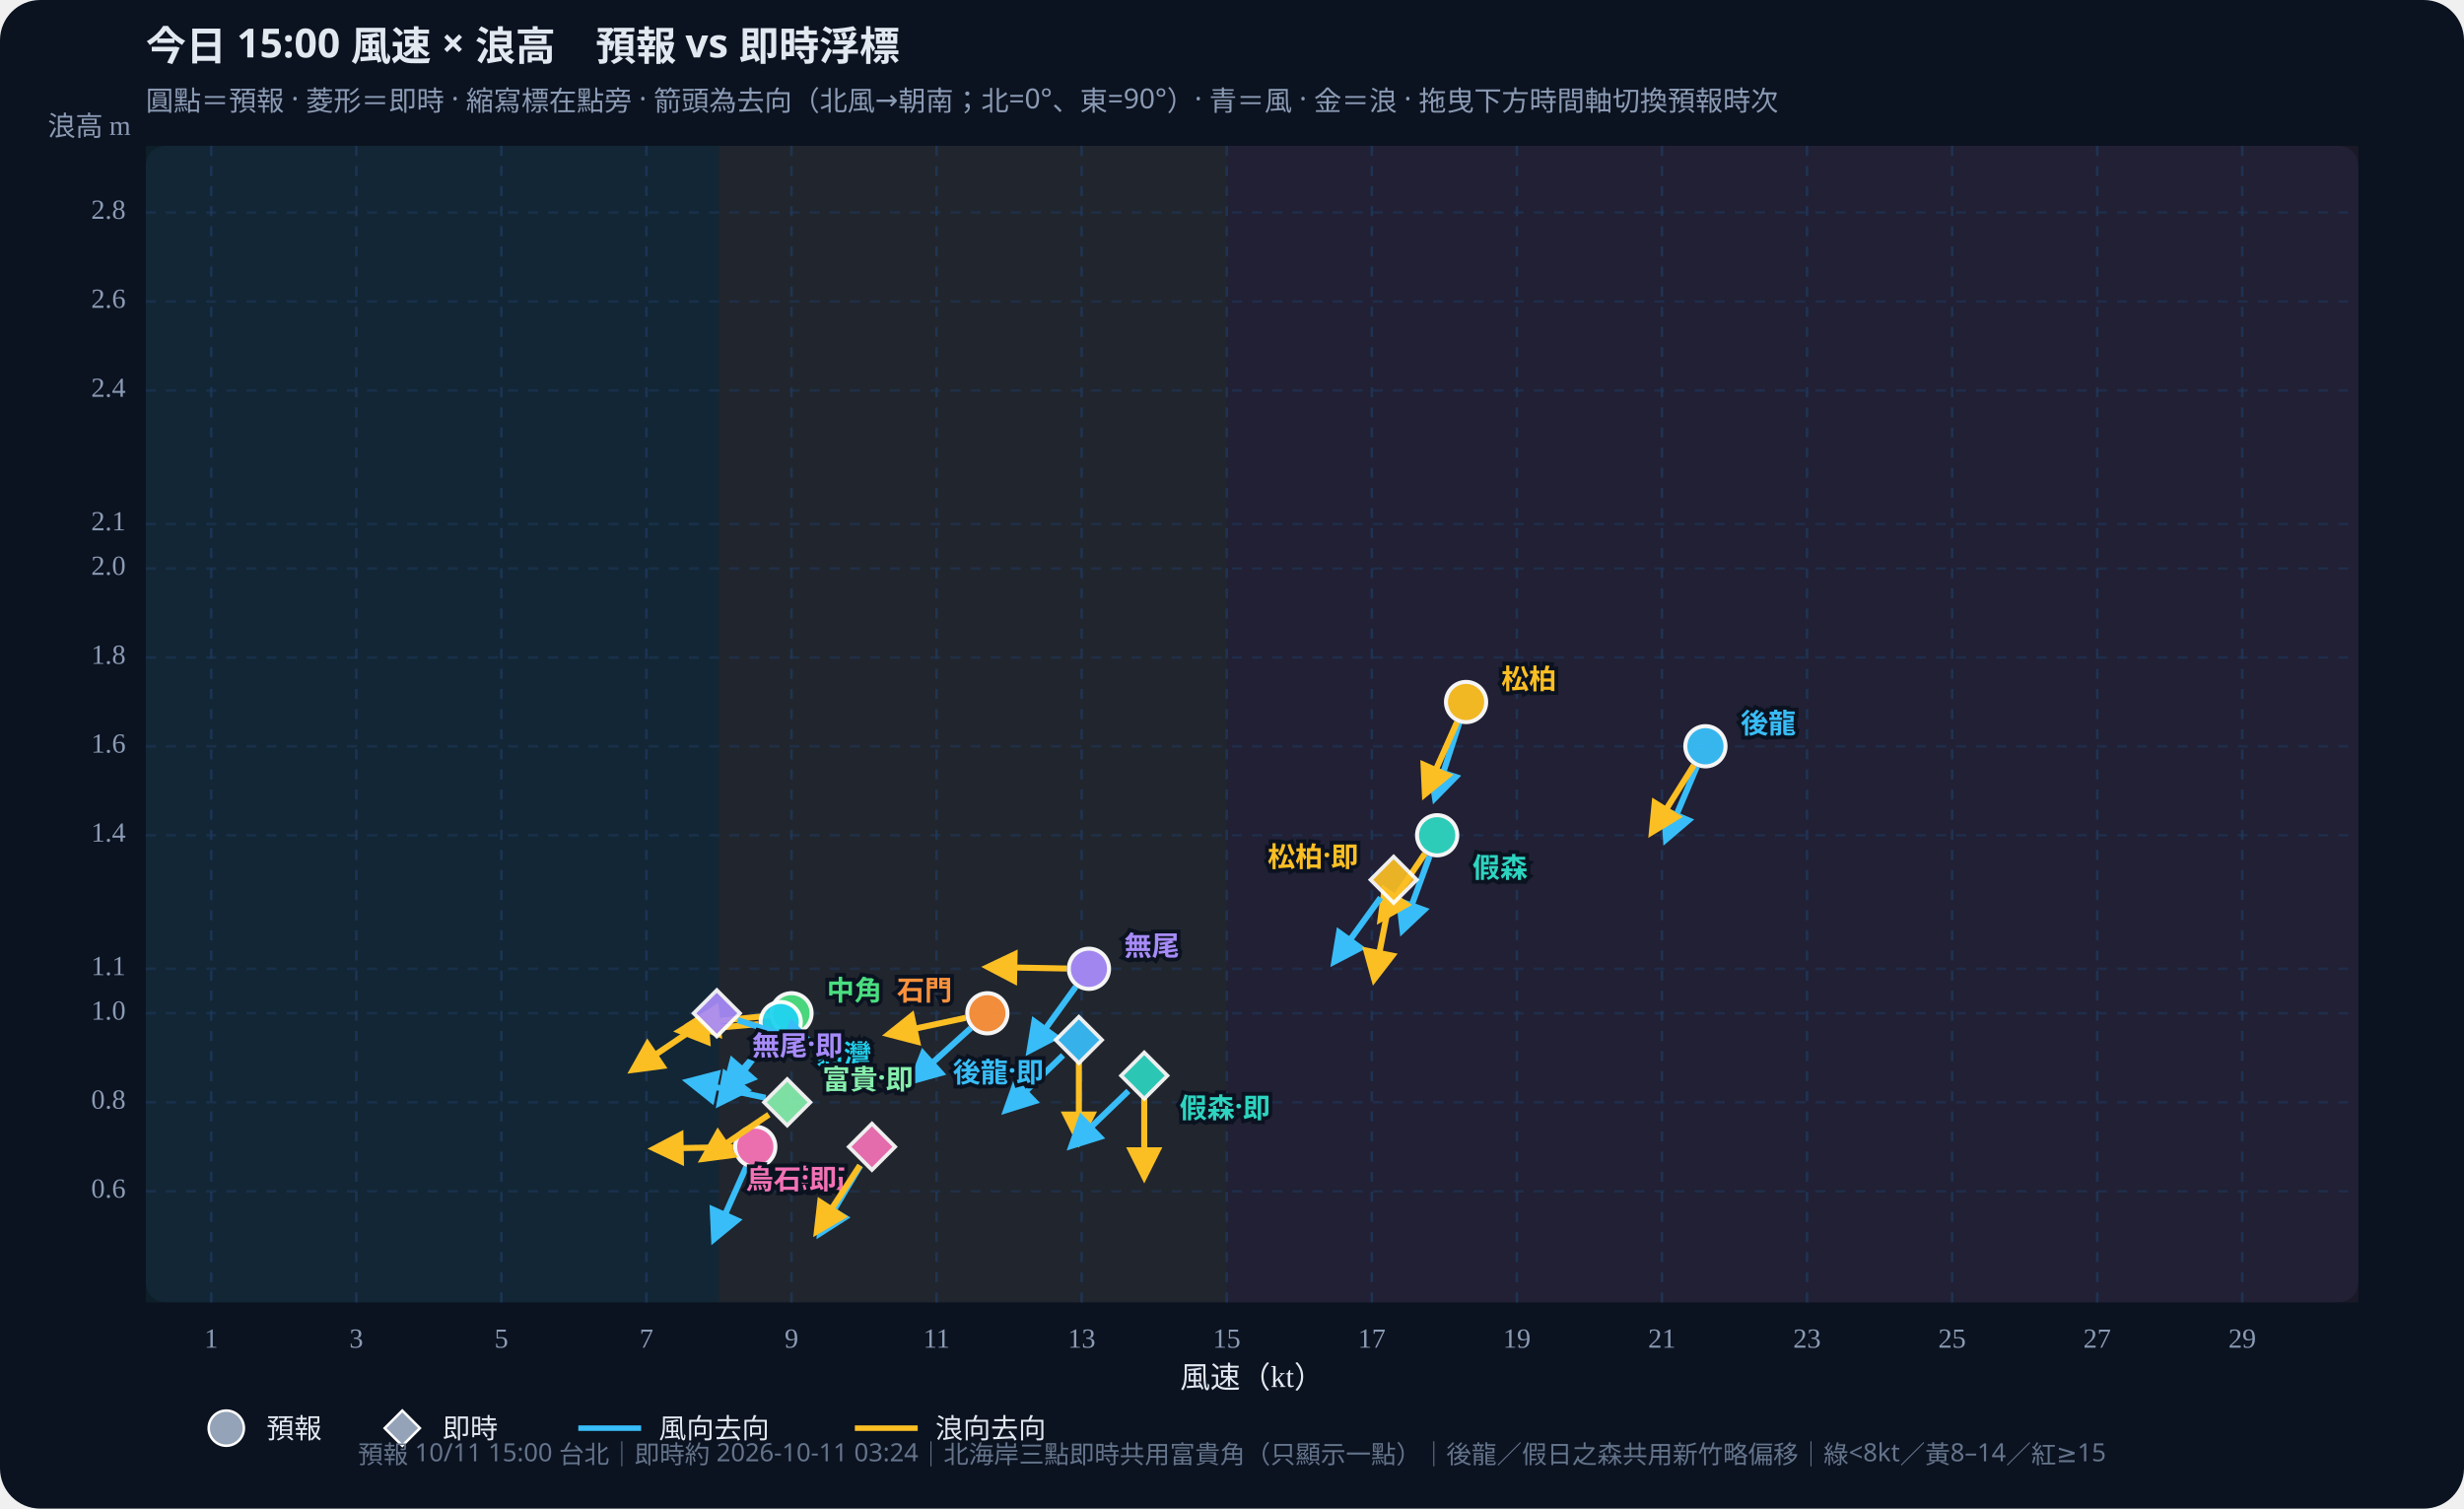
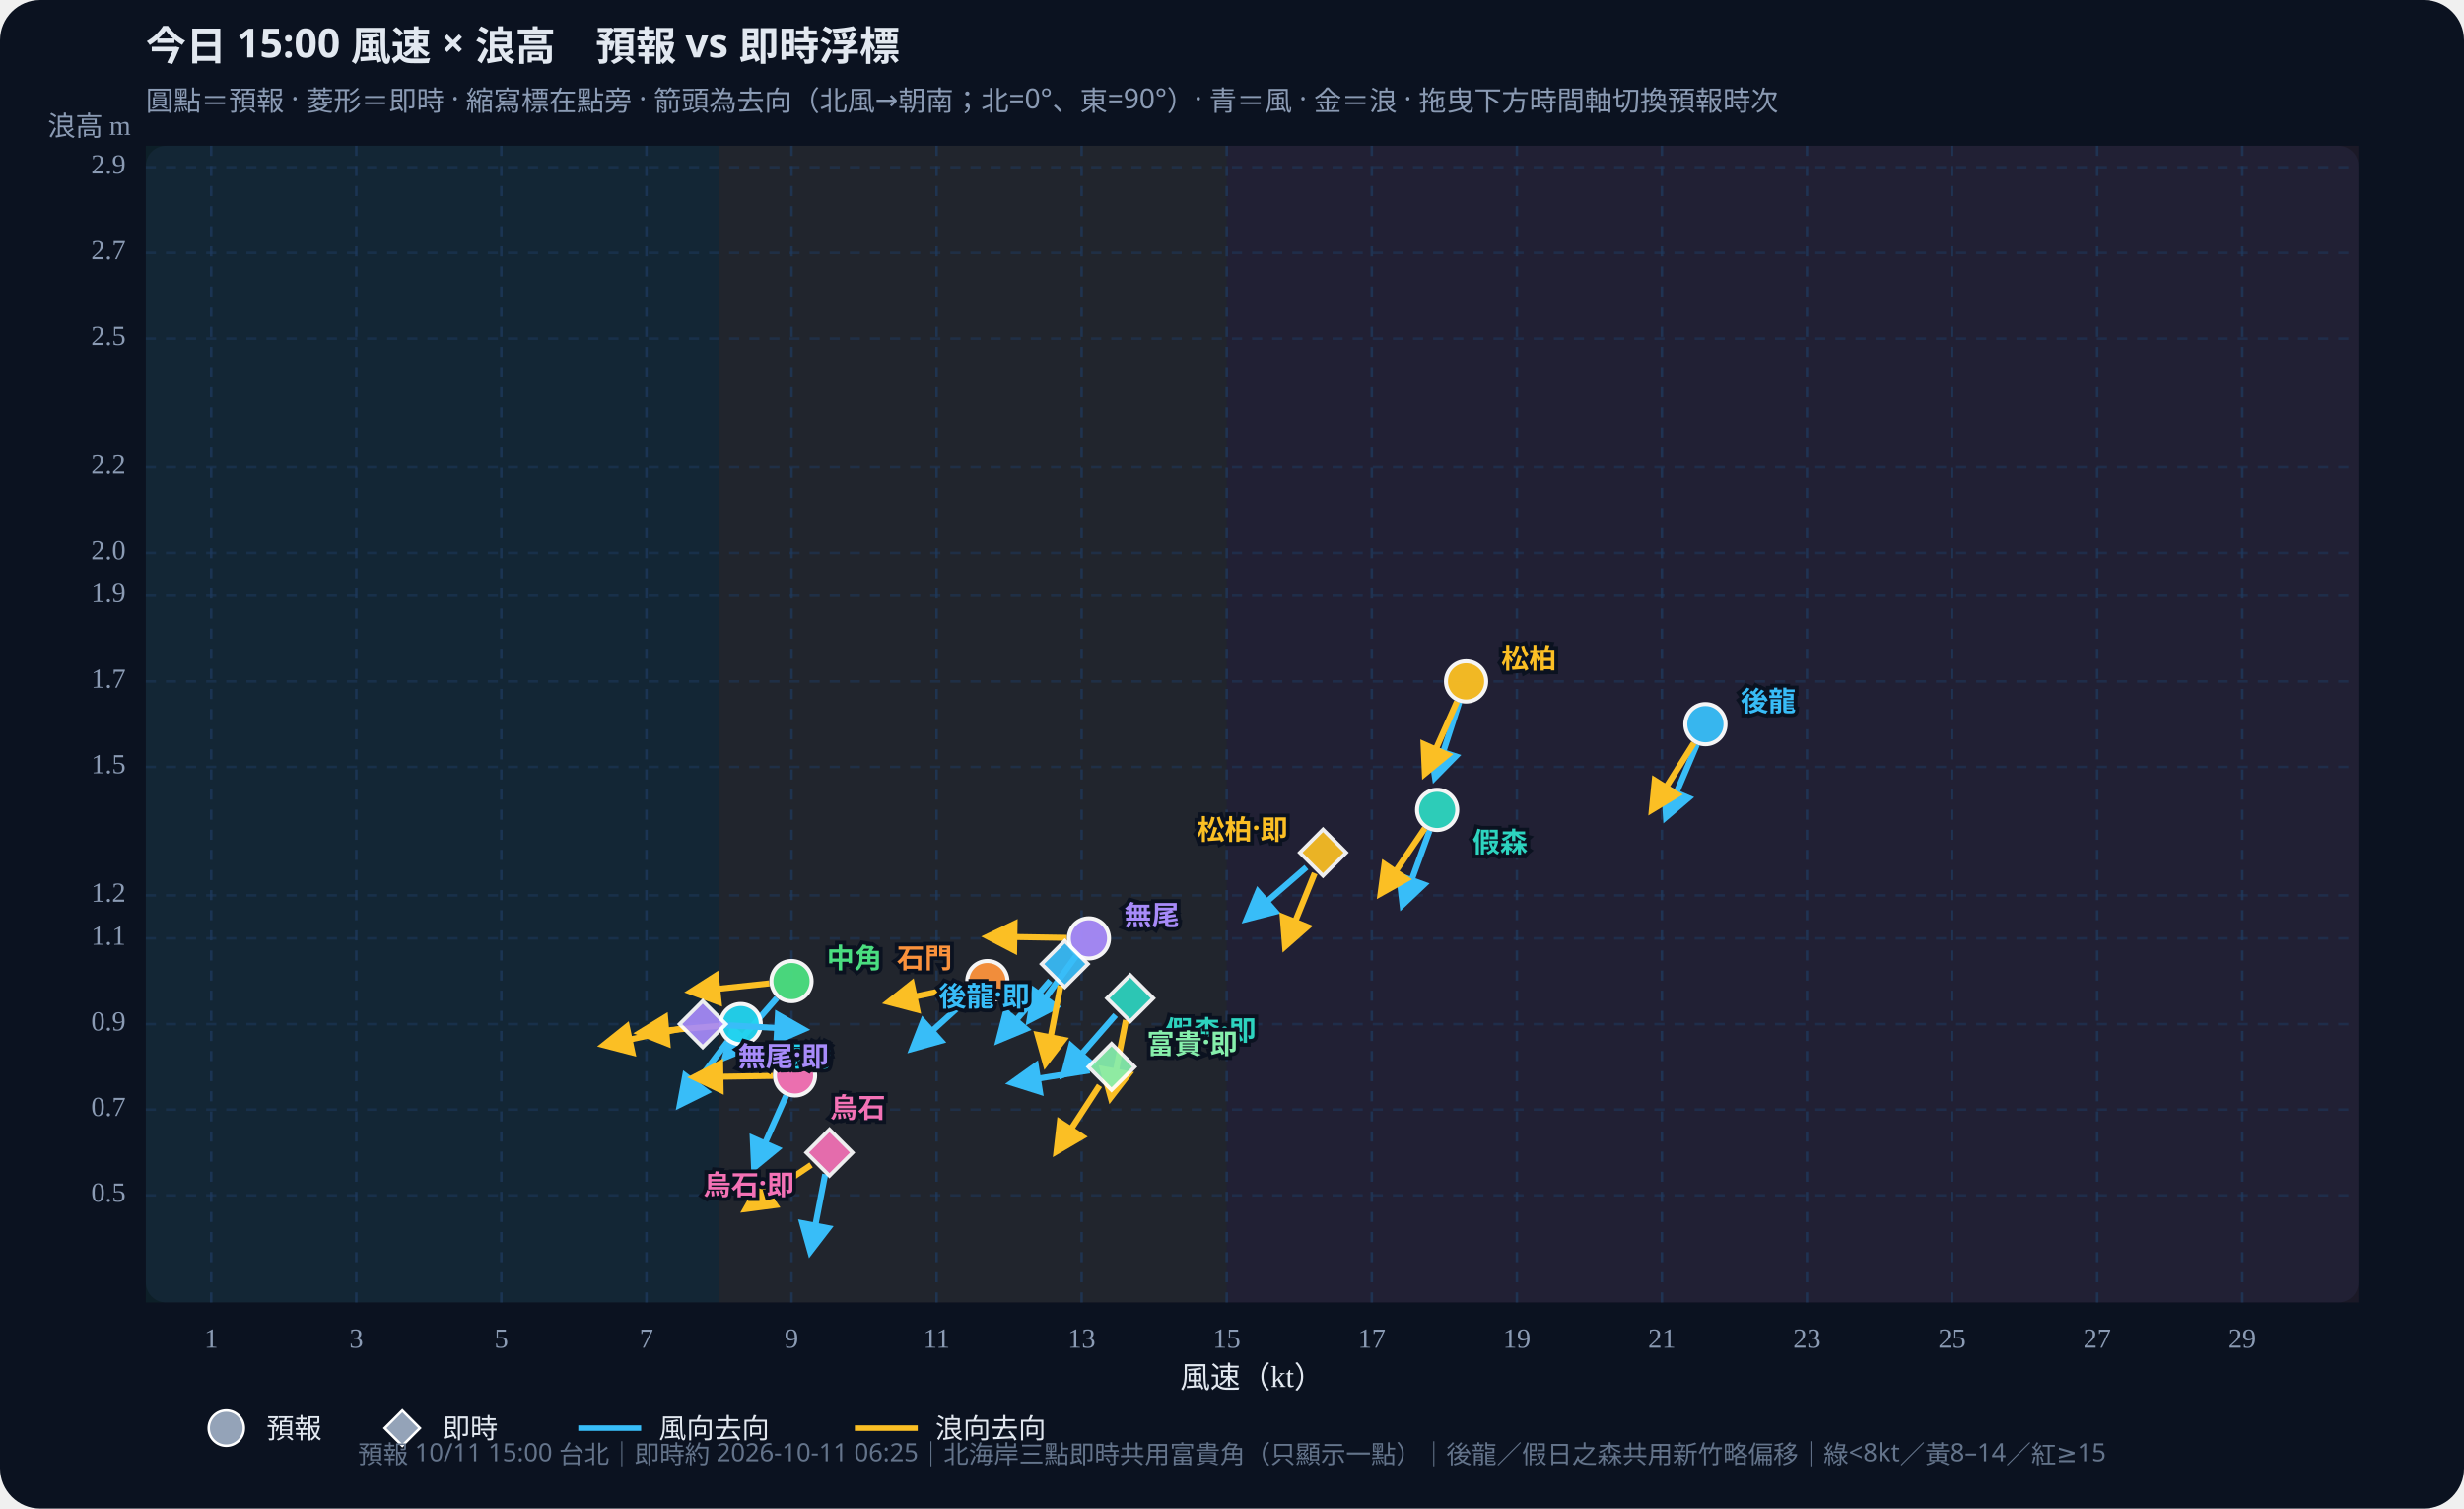
<svg xmlns="http://www.w3.org/2000/svg" id="wws-svg" viewBox="0 0 980 600" role="img" aria-label="風速與浪高散佈圖，可拖曳時間軸切換預報時次" style="width:100%;height:auto;display:block">
  <rect width="980" height="600" fill="#0b1220" rx="16" />
  <rect x="58" y="58" width="880" height="460" fill="#111a2e" rx="8" />
  <rect x="58.0" y="58" width="227.9" height="460" fill="#34d399" opacity="0.07" />
  <rect x="285.9" y="58" width="202.0" height="460" fill="#fbbf24" opacity="0.07" />
  <rect x="487.9" y="58" width="450.1" height="460" fill="#fb7185" opacity="0.07" />
  <defs>
    <marker id="arrow-38bdf8" viewBox="0 0 10 10" refX="8" refY="5" markerWidth="6" markerHeight="6" orient="auto-start-reverse">
      <path d="M0,0 L10,5 L0,10 z" fill="#38bdf8" />
    </marker>
    <marker id="arrow-fbbf24" viewBox="0 0 10 10" refX="8" refY="5" markerWidth="6" markerHeight="6" orient="auto-start-reverse">
      <path d="M0,0 L10,5 L0,10 z" fill="#fbbf24" />
    </marker>
  </defs>
  <text id="wws-title" x="58" y="24" fill="#e2e8f0" font-size="16" font-weight="700" font-family="Noto Sans TC,system-ui,sans-serif">今日 15:00 風速 × 浪高　預報 vs 即時浮標</text>
  <text x="58" y="44" fill="#8b9bb4" font-size="11" font-family="Noto Sans TC,system-ui,sans-serif">圓點＝預報 · 菱形＝即時 · 縮寫標在點旁 · 箭頭為去向（北風→朝南；北=0°、東=90°）· 青＝風 · 金＝浪 · 拖曳下方時間軸切換預報時次</text>
  <line x1="84.0" y1="58" x2="84.0" y2="518" stroke="#1e3a5f" stroke-dasharray="4 4" opacity="0.7" />
  <text x="84.0" y="536" text-anchor="middle" fill="#8b9bb4" font-size="11">1</text>
  <line x1="141.7" y1="58" x2="141.7" y2="518" stroke="#1e3a5f" stroke-dasharray="4 4" opacity="0.7" />
  <text x="141.7" y="536" text-anchor="middle" fill="#8b9bb4" font-size="11">3</text>
  <line x1="199.4" y1="58" x2="199.4" y2="518" stroke="#1e3a5f" stroke-dasharray="4 4" opacity="0.7" />
  <text x="199.4" y="536" text-anchor="middle" fill="#8b9bb4" font-size="11">5</text>
  <line x1="257.1" y1="58" x2="257.1" y2="518" stroke="#1e3a5f" stroke-dasharray="4 4" opacity="0.7" />
  <text x="257.1" y="536" text-anchor="middle" fill="#8b9bb4" font-size="11">7</text>
  <line x1="314.8" y1="58" x2="314.8" y2="518" stroke="#1e3a5f" stroke-dasharray="4 4" opacity="0.7" />
  <text x="314.8" y="536" text-anchor="middle" fill="#8b9bb4" font-size="11">9</text>
  <line x1="372.5" y1="58" x2="372.5" y2="518" stroke="#1e3a5f" stroke-dasharray="4 4" opacity="0.7" />
  <text x="372.5" y="536" text-anchor="middle" fill="#8b9bb4" font-size="11">11</text>
  <line x1="430.2" y1="58" x2="430.2" y2="518" stroke="#1e3a5f" stroke-dasharray="4 4" opacity="0.7" />
  <text x="430.2" y="536" text-anchor="middle" fill="#8b9bb4" font-size="11">13</text>
  <line x1="487.9" y1="58" x2="487.9" y2="518" stroke="#1e3a5f" stroke-dasharray="4 4" opacity="0.7" />
  <text x="487.9" y="536" text-anchor="middle" fill="#8b9bb4" font-size="11">15</text>
  <line x1="545.6" y1="58" x2="545.6" y2="518" stroke="#1e3a5f" stroke-dasharray="4 4" opacity="0.7" />
  <text x="545.6" y="536" text-anchor="middle" fill="#8b9bb4" font-size="11">17</text>
  <line x1="603.3" y1="58" x2="603.3" y2="518" stroke="#1e3a5f" stroke-dasharray="4 4" opacity="0.7" />
  <text x="603.3" y="536" text-anchor="middle" fill="#8b9bb4" font-size="11">19</text>
  <line x1="661.0" y1="58" x2="661.0" y2="518" stroke="#1e3a5f" stroke-dasharray="4 4" opacity="0.7" />
  <text x="661.0" y="536" text-anchor="middle" fill="#8b9bb4" font-size="11">21</text>
  <line x1="718.7" y1="58" x2="718.7" y2="518" stroke="#1e3a5f" stroke-dasharray="4 4" opacity="0.7" />
  <text x="718.7" y="536" text-anchor="middle" fill="#8b9bb4" font-size="11">23</text>
  <line x1="776.4" y1="58" x2="776.4" y2="518" stroke="#1e3a5f" stroke-dasharray="4 4" opacity="0.7" />
  <text x="776.4" y="536" text-anchor="middle" fill="#8b9bb4" font-size="11">25</text>
  <line x1="834.1" y1="58" x2="834.1" y2="518" stroke="#1e3a5f" stroke-dasharray="4 4" opacity="0.7" />
  <text x="834.1" y="536" text-anchor="middle" fill="#8b9bb4" font-size="11">27</text>
  <line x1="891.8" y1="58" x2="891.8" y2="518" stroke="#1e3a5f" stroke-dasharray="4 4" opacity="0.7" />
  <text x="891.8" y="536" text-anchor="middle" fill="#8b9bb4" font-size="11">29</text>
-   <line x1="58" y1="473.8" x2="938" y2="473.8" stroke="#1e3a5f" stroke-dasharray="4 4" opacity="0.5" />
-   <text x="50" y="473.8" text-anchor="end" dominant-baseline="middle" fill="#8b9bb4" font-size="11">0.6</text>
-   <line x1="58" y1="438.4" x2="938" y2="438.4" stroke="#1e3a5f" stroke-dasharray="4 4" opacity="0.5" />
-   <text x="50" y="438.4" text-anchor="end" dominant-baseline="middle" fill="#8b9bb4" font-size="11">0.8</text>
-   <line x1="58" y1="403.0" x2="938" y2="403.0" stroke="#1e3a5f" stroke-dasharray="4 4" opacity="0.5" />
-   <text x="50" y="403.0" text-anchor="end" dominant-baseline="middle" fill="#8b9bb4" font-size="11">1.0</text>
-   <line x1="58" y1="385.3" x2="938" y2="385.3" stroke="#1e3a5f" stroke-dasharray="4 4" opacity="0.5" />
-   <text x="50" y="385.3" text-anchor="end" dominant-baseline="middle" fill="#8b9bb4" font-size="11">1.1</text>
-   <line x1="58" y1="332.2" x2="938" y2="332.2" stroke="#1e3a5f" stroke-dasharray="4 4" opacity="0.5" />
-   <text x="50" y="332.2" text-anchor="end" dominant-baseline="middle" fill="#8b9bb4" font-size="11">1.4</text>
-   <line x1="58" y1="296.8" x2="938" y2="296.8" stroke="#1e3a5f" stroke-dasharray="4 4" opacity="0.5" />
-   <text x="50" y="296.8" text-anchor="end" dominant-baseline="middle" fill="#8b9bb4" font-size="11">1.6</text>
-   <line x1="58" y1="261.5" x2="938" y2="261.5" stroke="#1e3a5f" stroke-dasharray="4 4" opacity="0.5" />
-   <text x="50" y="261.5" text-anchor="end" dominant-baseline="middle" fill="#8b9bb4" font-size="11">1.8</text>
-   <line x1="58" y1="226.1" x2="938" y2="226.1" stroke="#1e3a5f" stroke-dasharray="4 4" opacity="0.5" />
-   <text x="50" y="226.1" text-anchor="end" dominant-baseline="middle" fill="#8b9bb4" font-size="11">2.0</text>
-   <line x1="58" y1="208.4" x2="938" y2="208.4" stroke="#1e3a5f" stroke-dasharray="4 4" opacity="0.5" />
-   <text x="50" y="208.4" text-anchor="end" dominant-baseline="middle" fill="#8b9bb4" font-size="11">2.1</text>
-   <line x1="58" y1="155.3" x2="938" y2="155.3" stroke="#1e3a5f" stroke-dasharray="4 4" opacity="0.5" />
-   <text x="50" y="155.3" text-anchor="end" dominant-baseline="middle" fill="#8b9bb4" font-size="11">2.4</text>
-   <line x1="58" y1="119.9" x2="938" y2="119.9" stroke="#1e3a5f" stroke-dasharray="4 4" opacity="0.5" />
-   <text x="50" y="119.9" text-anchor="end" dominant-baseline="middle" fill="#8b9bb4" font-size="11">2.6</text>
-   <line x1="58" y1="84.5" x2="938" y2="84.5" stroke="#1e3a5f" stroke-dasharray="4 4" opacity="0.5" />
-   <text x="50" y="84.5" text-anchor="end" dominant-baseline="middle" fill="#8b9bb4" font-size="11">2.8</text>
+   <line x1="58" y1="475.4" x2="938" y2="475.4" stroke="#1e3a5f" stroke-dasharray="4 4" opacity="0.5" />
+   <text x="50" y="475.4" text-anchor="end" dominant-baseline="middle" fill="#8b9bb4" font-size="11">0.5</text>
+   <line x1="58" y1="441.3" x2="938" y2="441.3" stroke="#1e3a5f" stroke-dasharray="4 4" opacity="0.5" />
+   <text x="50" y="441.3" text-anchor="end" dominant-baseline="middle" fill="#8b9bb4" font-size="11">0.7</text>
+   <line x1="58" y1="407.3" x2="938" y2="407.3" stroke="#1e3a5f" stroke-dasharray="4 4" opacity="0.5" />
+   <text x="50" y="407.3" text-anchor="end" dominant-baseline="middle" fill="#8b9bb4" font-size="11">0.9</text>
+   <line x1="58" y1="373.2" x2="938" y2="373.2" stroke="#1e3a5f" stroke-dasharray="4 4" opacity="0.5" />
+   <text x="50" y="373.2" text-anchor="end" dominant-baseline="middle" fill="#8b9bb4" font-size="11">1.1</text>
+   <line x1="58" y1="356.1" x2="938" y2="356.1" stroke="#1e3a5f" stroke-dasharray="4 4" opacity="0.5" />
+   <text x="50" y="356.1" text-anchor="end" dominant-baseline="middle" fill="#8b9bb4" font-size="11">1.2</text>
+   <line x1="58" y1="305.0" x2="938" y2="305.0" stroke="#1e3a5f" stroke-dasharray="4 4" opacity="0.5" />
+   <text x="50" y="305.0" text-anchor="end" dominant-baseline="middle" fill="#8b9bb4" font-size="11">1.5</text>
+   <line x1="58" y1="271.0" x2="938" y2="271.0" stroke="#1e3a5f" stroke-dasharray="4 4" opacity="0.5" />
+   <text x="50" y="271.0" text-anchor="end" dominant-baseline="middle" fill="#8b9bb4" font-size="11">1.7</text>
+   <line x1="58" y1="236.9" x2="938" y2="236.9" stroke="#1e3a5f" stroke-dasharray="4 4" opacity="0.5" />
+   <text x="50" y="236.9" text-anchor="end" dominant-baseline="middle" fill="#8b9bb4" font-size="11">1.9</text>
+   <line x1="58" y1="219.9" x2="938" y2="219.9" stroke="#1e3a5f" stroke-dasharray="4 4" opacity="0.5" />
+   <text x="50" y="219.9" text-anchor="end" dominant-baseline="middle" fill="#8b9bb4" font-size="11">2.0</text>
+   <line x1="58" y1="185.8" x2="938" y2="185.8" stroke="#1e3a5f" stroke-dasharray="4 4" opacity="0.5" />
+   <text x="50" y="185.8" text-anchor="end" dominant-baseline="middle" fill="#8b9bb4" font-size="11">2.2</text>
+   <line x1="58" y1="134.7" x2="938" y2="134.7" stroke="#1e3a5f" stroke-dasharray="4 4" opacity="0.5" />
+   <text x="50" y="134.7" text-anchor="end" dominant-baseline="middle" fill="#8b9bb4" font-size="11">2.5</text>
+   <line x1="58" y1="100.6" x2="938" y2="100.6" stroke="#1e3a5f" stroke-dasharray="4 4" opacity="0.5" />
+   <text x="50" y="100.6" text-anchor="end" dominant-baseline="middle" fill="#8b9bb4" font-size="11">2.7</text>
+   <line x1="58" y1="66.5" x2="938" y2="66.5" stroke="#1e3a5f" stroke-dasharray="4 4" opacity="0.5" />
+   <text x="50" y="66.5" text-anchor="end" dominant-baseline="middle" fill="#8b9bb4" font-size="11">2.9</text>
  <text x="498" y="552" text-anchor="middle" fill="#e2e8f0" font-size="12">風速（kt）</text>
  <text x="52" y="54" text-anchor="end" fill="#8b9bb4" font-size="11">浪高 m</text>
  <g id="wws-forecast-layer">
-     <line x1="674.9" y1="304.9" x2="662.7" y2="333.7" stroke="#38bdf8" stroke-width="2.4" marker-end="url(#arrow-38bdf8)" />
-     <line x1="673.7" y1="304.3" x2="657.1" y2="330.8" stroke="#fbbf24" stroke-width="2.4" marker-end="url(#arrow-fbbf24)" />
-     <circle cx="678.3" cy="296.8" r="8.0" fill="#38bdf8" stroke="#fff" stroke-width="1.6" opacity="0.95" />
-     <line x1="568.6" y1="340.5" x2="557.9" y2="369.8" stroke="#38bdf8" stroke-width="2.4" marker-end="url(#arrow-38bdf8)" />
-     <line x1="566.7" y1="339.5" x2="549.2" y2="365.4" stroke="#fbbf24" stroke-width="2.4" marker-end="url(#arrow-fbbf24)" />
-     <circle cx="571.6" cy="332.2" r="8.0" fill="#2dd4bf" stroke="#fff" stroke-width="1.6" opacity="0.95" />
-     <line x1="580.4" y1="287.5" x2="570.8" y2="317.2" stroke="#38bdf8" stroke-width="2.4" marker-end="url(#arrow-38bdf8)" />
-     <line x1="579.5" y1="287.2" x2="566.8" y2="315.7" stroke="#fbbf24" stroke-width="2.4" marker-end="url(#arrow-fbbf24)" />
-     <circle cx="583.1" cy="279.2" r="8.0" fill="#fbbf24" stroke="#fff" stroke-width="1.6" opacity="0.95" />
-     <line x1="309.0" y1="409.6" x2="288.5" y2="433.2" stroke="#38bdf8" stroke-width="2.4" marker-end="url(#arrow-38bdf8)" />
-     <line x1="306.0" y1="403.9" x2="275.0" y2="407.2" stroke="#fbbf24" stroke-width="2.4" marker-end="url(#arrow-fbbf24)" />
-     <circle cx="314.8" cy="403.0" r="8.0" fill="#4ade80" stroke="#fff" stroke-width="1.6" opacity="0.95" />
-     <line x1="305.2" y1="413.6" x2="286.4" y2="438.5" stroke="#38bdf8" stroke-width="2.4" marker-end="url(#arrow-38bdf8)" />
-     <line x1="301.7" y1="407.3" x2="270.6" y2="410.0" stroke="#fbbf24" stroke-width="2.4" marker-end="url(#arrow-fbbf24)" />
-     <circle cx="310.5" cy="406.5" r="8.0" fill="#22d3ee" stroke="#fff" stroke-width="1.6" opacity="0.95" />
-     <line x1="386.1" y1="408.9" x2="363.0" y2="429.8" stroke="#38bdf8" stroke-width="2.4" marker-end="url(#arrow-38bdf8)" />
-     <line x1="384.1" y1="404.8" x2="353.6" y2="411.3" stroke="#fbbf24" stroke-width="2.4" marker-end="url(#arrow-fbbf24)" />
-     <circle cx="392.7" cy="403.0" r="8.0" fill="#fb923c" stroke="#fff" stroke-width="1.6" opacity="0.95" />
-     <line x1="427.9" y1="392.4" x2="409.6" y2="417.7" stroke="#38bdf8" stroke-width="2.4" marker-end="url(#arrow-38bdf8)" />
-     <line x1="424.3" y1="385.2" x2="393.1" y2="384.6" stroke="#fbbf24" stroke-width="2.4" marker-end="url(#arrow-fbbf24)" />
-     <circle cx="433.1" cy="385.3" r="8.0" fill="#a78bfa" stroke="#fff" stroke-width="1.6" opacity="0.95" />
-     <line x1="296.8" y1="464.1" x2="284.1" y2="492.6" stroke="#38bdf8" stroke-width="2.4" marker-end="url(#arrow-38bdf8)" />
-     <line x1="291.6" y1="456.2" x2="260.4" y2="456.8" stroke="#fbbf24" stroke-width="2.4" marker-end="url(#arrow-fbbf24)" />
-     <circle cx="300.4" cy="456.1" r="8.0" fill="#f472b6" stroke="#fff" stroke-width="1.6" opacity="0.95" />
-     <text x="692.3" y="286.8" text-anchor="start" dominant-baseline="central" fill="#38bdf8" font-size="11" font-weight="700" font-family="Noto Sans TC,system-ui,sans-serif" stroke="#0b1220" stroke-width="3" paint-order="stroke">後龍</text>
-     <text x="585.6" y="344.2" text-anchor="start" dominant-baseline="central" fill="#2dd4bf" font-size="11" font-weight="700" font-family="Noto Sans TC,system-ui,sans-serif" stroke="#0b1220" stroke-width="3" paint-order="stroke">假森</text>
-     <text x="597.1" y="269.2" text-anchor="start" dominant-baseline="central" fill="#fbbf24" font-size="11" font-weight="700" font-family="Noto Sans TC,system-ui,sans-serif" stroke="#0b1220" stroke-width="3" paint-order="stroke">松柏</text>
-     <text x="328.8" y="393.0" text-anchor="start" dominant-baseline="central" fill="#4ade80" font-size="11" font-weight="700" font-family="Noto Sans TC,system-ui,sans-serif" stroke="#0b1220" stroke-width="3" paint-order="stroke">中角</text>
-     <text x="324.5" y="418.5" text-anchor="start" dominant-baseline="central" fill="#22d3ee" font-size="11" font-weight="700" font-family="Noto Sans TC,system-ui,sans-serif" stroke="#0b1220" stroke-width="3" paint-order="stroke">翡灣</text>
-     <text x="378.7" y="393.0" text-anchor="end" dominant-baseline="central" fill="#fb923c" font-size="11" font-weight="700" font-family="Noto Sans TC,system-ui,sans-serif" stroke="#0b1220" stroke-width="3" paint-order="stroke">石門</text>
-     <text x="447.1" y="375.3" text-anchor="start" dominant-baseline="central" fill="#a78bfa" font-size="11" font-weight="700" font-family="Noto Sans TC,system-ui,sans-serif" stroke="#0b1220" stroke-width="3" paint-order="stroke">無尾</text>
-     <text x="314.4" y="468.1" text-anchor="start" dominant-baseline="central" fill="#f472b6" font-size="11" font-weight="700" font-family="Noto Sans TC,system-ui,sans-serif" stroke="#0b1220" stroke-width="3" paint-order="stroke">烏石</text>
+     <line x1="674.9" y1="296.1" x2="662.7" y2="324.8" stroke="#38bdf8" stroke-width="2.4" marker-end="url(#arrow-38bdf8)" />
+     <line x1="673.7" y1="295.5" x2="657.1" y2="321.9" stroke="#fbbf24" stroke-width="2.4" marker-end="url(#arrow-fbbf24)" />
+     <circle cx="678.3" cy="288.0" r="8.0" fill="#38bdf8" stroke="#fff" stroke-width="1.6" opacity="0.95" />
+     <line x1="568.6" y1="330.3" x2="557.9" y2="359.7" stroke="#38bdf8" stroke-width="2.4" marker-end="url(#arrow-38bdf8)" />
+     <line x1="566.7" y1="329.4" x2="549.2" y2="355.2" stroke="#fbbf24" stroke-width="2.4" marker-end="url(#arrow-fbbf24)" />
+     <circle cx="571.6" cy="322.1" r="8.0" fill="#2dd4bf" stroke="#fff" stroke-width="1.6" opacity="0.95" />
+     <line x1="580.4" y1="279.3" x2="570.8" y2="309.0" stroke="#38bdf8" stroke-width="2.4" marker-end="url(#arrow-38bdf8)" />
+     <line x1="579.5" y1="279.0" x2="566.8" y2="307.5" stroke="#fbbf24" stroke-width="2.4" marker-end="url(#arrow-fbbf24)" />
+     <circle cx="583.1" cy="271.0" r="8.0" fill="#fbbf24" stroke="#fff" stroke-width="1.6" opacity="0.95" />
+     <line x1="309.0" y1="396.9" x2="288.5" y2="420.4" stroke="#38bdf8" stroke-width="2.4" marker-end="url(#arrow-38bdf8)" />
+     <line x1="306.0" y1="391.1" x2="275.0" y2="394.4" stroke="#fbbf24" stroke-width="2.4" marker-end="url(#arrow-fbbf24)" />
+     <circle cx="314.8" cy="390.2" r="8.0" fill="#4ade80" stroke="#fff" stroke-width="1.6" opacity="0.95" />
+     <line x1="289.3" y1="414.3" x2="270.5" y2="439.2" stroke="#38bdf8" stroke-width="2.4" marker-end="url(#arrow-38bdf8)" />
+     <line x1="285.8" y1="408.0" x2="254.7" y2="410.7" stroke="#fbbf24" stroke-width="2.4" marker-end="url(#arrow-fbbf24)" />
+     <circle cx="294.6" cy="407.3" r="8.0" fill="#22d3ee" stroke="#fff" stroke-width="1.6" opacity="0.95" />
+     <line x1="386.1" y1="396.1" x2="363.0" y2="417.0" stroke="#38bdf8" stroke-width="2.4" marker-end="url(#arrow-38bdf8)" />
+     <line x1="384.1" y1="392.1" x2="353.6" y2="398.5" stroke="#fbbf24" stroke-width="2.4" marker-end="url(#arrow-fbbf24)" />
+     <circle cx="392.7" cy="390.2" r="8.0" fill="#fb923c" stroke="#fff" stroke-width="1.6" opacity="0.95" />
+     <line x1="427.9" y1="380.3" x2="409.6" y2="405.5" stroke="#38bdf8" stroke-width="2.4" marker-end="url(#arrow-38bdf8)" />
+     <line x1="424.3" y1="373.0" x2="393.1" y2="372.5" stroke="#fbbf24" stroke-width="2.4" marker-end="url(#arrow-fbbf24)" />
+     <circle cx="433.1" cy="373.2" r="8.0" fill="#a78bfa" stroke="#fff" stroke-width="1.6" opacity="0.95" />
+     <line x1="312.7" y1="435.7" x2="300.0" y2="464.2" stroke="#38bdf8" stroke-width="2.4" marker-end="url(#arrow-38bdf8)" />
+     <line x1="307.4" y1="427.9" x2="276.2" y2="428.4" stroke="#fbbf24" stroke-width="2.4" marker-end="url(#arrow-fbbf24)" />
+     <circle cx="316.2" cy="427.7" r="8.0" fill="#f472b6" stroke="#fff" stroke-width="1.6" opacity="0.95" />
+     <text x="692.3" y="278.0" text-anchor="start" dominant-baseline="central" fill="#38bdf8" font-size="11" font-weight="700" font-family="Noto Sans TC,system-ui,sans-serif" stroke="#0b1220" stroke-width="3" paint-order="stroke">後龍</text>
+     <text x="585.6" y="334.1" text-anchor="start" dominant-baseline="central" fill="#2dd4bf" font-size="11" font-weight="700" font-family="Noto Sans TC,system-ui,sans-serif" stroke="#0b1220" stroke-width="3" paint-order="stroke">假森</text>
+     <text x="597.1" y="261.0" text-anchor="start" dominant-baseline="central" fill="#fbbf24" font-size="11" font-weight="700" font-family="Noto Sans TC,system-ui,sans-serif" stroke="#0b1220" stroke-width="3" paint-order="stroke">松柏</text>
+     <text x="328.8" y="380.2" text-anchor="start" dominant-baseline="central" fill="#4ade80" font-size="11" font-weight="700" font-family="Noto Sans TC,system-ui,sans-serif" stroke="#0b1220" stroke-width="3" paint-order="stroke">中角</text>
+     <text x="308.6" y="419.3" text-anchor="start" dominant-baseline="central" fill="#22d3ee" font-size="11" font-weight="700" font-family="Noto Sans TC,system-ui,sans-serif" stroke="#0b1220" stroke-width="3" paint-order="stroke">翡灣</text>
+     <text x="378.7" y="380.2" text-anchor="end" dominant-baseline="central" fill="#fb923c" font-size="11" font-weight="700" font-family="Noto Sans TC,system-ui,sans-serif" stroke="#0b1220" stroke-width="3" paint-order="stroke">石門</text>
+     <text x="447.1" y="363.2" text-anchor="start" dominant-baseline="central" fill="#a78bfa" font-size="11" font-weight="700" font-family="Noto Sans TC,system-ui,sans-serif" stroke="#0b1220" stroke-width="3" paint-order="stroke">無尾</text>
+     <text x="330.2" y="439.7" text-anchor="start" dominant-baseline="central" fill="#f472b6" font-size="11" font-weight="700" font-family="Noto Sans TC,system-ui,sans-serif" stroke="#0b1220" stroke-width="3" paint-order="stroke">烏石</text>
  </g>
  <g id="wws-live-layer">
-     <line x1="422.8" y1="419.7" x2="400.3" y2="441.4" stroke="#38bdf8" stroke-width="2.4" marker-end="url(#arrow-38bdf8)" />
-     <line x1="429.1" y1="422.4" x2="429.1" y2="453.6" stroke="#fbbf24" stroke-width="2.4" marker-end="url(#arrow-fbbf24)" />
-     <polygon points="429.1,404.4 438.3,413.6 429.1,422.8 419.9,413.6" fill="#38bdf8" stroke="#fff" stroke-width="1.5" opacity="0.92" />
-     <line x1="448.8" y1="433.9" x2="426.3" y2="455.6" stroke="#38bdf8" stroke-width="2.4" marker-end="url(#arrow-38bdf8)" />
-     <line x1="455.1" y1="436.6" x2="455.1" y2="467.8" stroke="#fbbf24" stroke-width="2.4" marker-end="url(#arrow-fbbf24)" />
-     <polygon points="455.1,418.6 464.3,427.8 455.1,437.0 445.9,427.8" fill="#2dd4bf" stroke="#fff" stroke-width="1.5" opacity="0.92" />
-     <line x1="549.1" y1="357.0" x2="530.8" y2="382.3" stroke="#38bdf8" stroke-width="2.4" marker-end="url(#arrow-38bdf8)" />
-     <line x1="552.6" y1="358.6" x2="546.6" y2="389.2" stroke="#fbbf24" stroke-width="2.4" marker-end="url(#arrow-fbbf24)" />
-     <polygon points="554.3,340.7 563.5,349.9 554.3,359.1 545.1,349.9" fill="#fbbf24" stroke="#fff" stroke-width="1.5" opacity="0.92" />
-     <line x1="304.5" y1="436.6" x2="274.0" y2="430.1" stroke="#38bdf8" stroke-width="2.4" marker-end="url(#arrow-38bdf8)" />
-     <line x1="305.8" y1="443.3" x2="279.9" y2="460.8" stroke="#fbbf24" stroke-width="2.4" marker-end="url(#arrow-fbbf24)" />
-     <polygon points="313.1,429.2 322.3,438.4 313.1,447.6 303.9,438.4" fill="#86efac" stroke="#fff" stroke-width="1.5" opacity="0.92" />
-     <line x1="293.4" y1="405.7" x2="323.1" y2="415.4" stroke="#38bdf8" stroke-width="2.4" marker-end="url(#arrow-38bdf8)" />
-     <line x1="277.8" y1="407.9" x2="251.9" y2="425.4" stroke="#fbbf24" stroke-width="2.4" marker-end="url(#arrow-fbbf24)" />
-     <polygon points="285.1,393.8 294.3,403.0 285.1,412.2 275.9,403.0" fill="#a78bfa" stroke="#fff" stroke-width="1.5" opacity="0.92" />
-     <line x1="342.2" y1="463.6" x2="326.2" y2="490.4" stroke="#38bdf8" stroke-width="2.4" marker-end="url(#arrow-38bdf8)" />
-     <line x1="342.0" y1="463.5" x2="325.0" y2="489.6" stroke="#fbbf24" stroke-width="2.4" marker-end="url(#arrow-fbbf24)" />
-     <polygon points="346.8,446.9 356.0,456.1 346.8,465.3 337.6,456.1" fill="#f472b6" stroke="#fff" stroke-width="1.5" opacity="0.92" />
-     <text x="415.1" y="425.6" text-anchor="end" dominant-baseline="central" fill="#38bdf8" font-size="11" font-weight="700" font-family="Noto Sans TC,system-ui,sans-serif" stroke="#0b1220" stroke-width="3" paint-order="stroke">後龍·即</text>
-     <text x="469.1" y="439.8" text-anchor="start" dominant-baseline="central" fill="#2dd4bf" font-size="11" font-weight="700" font-family="Noto Sans TC,system-ui,sans-serif" stroke="#0b1220" stroke-width="3" paint-order="stroke">假森·即</text>
-     <text x="540.3" y="339.9" text-anchor="end" dominant-baseline="central" fill="#fbbf24" font-size="11" font-weight="700" font-family="Noto Sans TC,system-ui,sans-serif" stroke="#0b1220" stroke-width="3" paint-order="stroke">松柏·即</text>
-     <text x="327.1" y="428.4" text-anchor="start" dominant-baseline="central" fill="#86efac" font-size="11" font-weight="700" font-family="Noto Sans TC,system-ui,sans-serif" stroke="#0b1220" stroke-width="3" paint-order="stroke">富貴·即</text>
-     <text x="299.1" y="415.0" text-anchor="start" dominant-baseline="central" fill="#a78bfa" font-size="11" font-weight="700" font-family="Noto Sans TC,system-ui,sans-serif" stroke="#0b1220" stroke-width="3" paint-order="stroke">無尾·即</text>
-     <text x="332.8" y="468.1" text-anchor="end" dominant-baseline="central" fill="#f472b6" font-size="11" font-weight="700" font-family="Noto Sans TC,system-ui,sans-serif" stroke="#0b1220" stroke-width="3" paint-order="stroke">烏石·即</text>
+     <line x1="417.7" y1="390.0" x2="397.3" y2="413.6" stroke="#38bdf8" stroke-width="2.4" marker-end="url(#arrow-38bdf8)" />
+     <line x1="421.8" y1="392.0" x2="415.9" y2="422.7" stroke="#fbbf24" stroke-width="2.4" marker-end="url(#arrow-fbbf24)" />
+     <polygon points="423.5,374.2 432.7,383.4 423.5,392.6 414.3,383.4" fill="#38bdf8" stroke="#fff" stroke-width="1.5" opacity="0.92" />
+     <line x1="443.7" y1="403.7" x2="423.2" y2="427.2" stroke="#38bdf8" stroke-width="2.4" marker-end="url(#arrow-38bdf8)" />
+     <line x1="447.8" y1="405.7" x2="441.8" y2="436.3" stroke="#fbbf24" stroke-width="2.4" marker-end="url(#arrow-fbbf24)" />
+     <polygon points="449.5,387.8 458.7,397.0 449.5,406.2 440.3,397.0" fill="#2dd4bf" stroke="#fff" stroke-width="1.5" opacity="0.92" />
+     <line x1="519.6" y1="344.9" x2="496.0" y2="365.4" stroke="#38bdf8" stroke-width="2.4" marker-end="url(#arrow-38bdf8)" />
+     <line x1="522.9" y1="347.3" x2="511.2" y2="376.2" stroke="#fbbf24" stroke-width="2.4" marker-end="url(#arrow-fbbf24)" />
+     <polygon points="526.2,329.9 535.4,339.1 526.2,348.3 517.0,339.1" fill="#fbbf24" stroke="#fff" stroke-width="1.5" opacity="0.92" />
+     <line x1="433.4" y1="425.7" x2="402.6" y2="430.6" stroke="#38bdf8" stroke-width="2.4" marker-end="url(#arrow-38bdf8)" />
+     <line x1="437.3" y1="431.7" x2="420.3" y2="457.8" stroke="#fbbf24" stroke-width="2.4" marker-end="url(#arrow-fbbf24)" />
+     <polygon points="442.1,415.1 451.3,424.3 442.1,433.5 432.9,424.3" fill="#86efac" stroke="#fff" stroke-width="1.5" opacity="0.92" />
+     <line x1="288.2" y1="407.7" x2="319.4" y2="409.4" stroke="#38bdf8" stroke-width="2.4" marker-end="url(#arrow-38bdf8)" />
+     <line x1="270.8" y1="409.1" x2="240.3" y2="415.6" stroke="#fbbf24" stroke-width="2.4" marker-end="url(#arrow-fbbf24)" />
+     <polygon points="279.5,398.1 288.7,407.3 279.5,416.5 270.3,407.3" fill="#a78bfa" stroke="#fff" stroke-width="1.5" opacity="0.92" />
+     <line x1="328.2" y1="467.0" x2="322.3" y2="497.6" stroke="#38bdf8" stroke-width="2.4" marker-end="url(#arrow-38bdf8)" />
+     <line x1="322.6" y1="463.3" x2="296.8" y2="480.7" stroke="#fbbf24" stroke-width="2.4" marker-end="url(#arrow-fbbf24)" />
+     <polygon points="329.9,449.2 339.1,458.4 329.9,467.6 320.7,458.4" fill="#f472b6" stroke="#fff" stroke-width="1.5" opacity="0.92" />
+     <text x="409.5" y="395.4" text-anchor="end" dominant-baseline="central" fill="#38bdf8" font-size="11" font-weight="700" font-family="Noto Sans TC,system-ui,sans-serif" stroke="#0b1220" stroke-width="3" paint-order="stroke">後龍·即</text>
+     <text x="463.5" y="409.0" text-anchor="start" dominant-baseline="central" fill="#2dd4bf" font-size="11" font-weight="700" font-family="Noto Sans TC,system-ui,sans-serif" stroke="#0b1220" stroke-width="3" paint-order="stroke">假森·即</text>
+     <text x="512.2" y="329.1" text-anchor="end" dominant-baseline="central" fill="#fbbf24" font-size="11" font-weight="700" font-family="Noto Sans TC,system-ui,sans-serif" stroke="#0b1220" stroke-width="3" paint-order="stroke">松柏·即</text>
+     <text x="456.1" y="414.3" text-anchor="start" dominant-baseline="central" fill="#86efac" font-size="11" font-weight="700" font-family="Noto Sans TC,system-ui,sans-serif" stroke="#0b1220" stroke-width="3" paint-order="stroke">富貴·即</text>
+     <text x="293.5" y="419.3" text-anchor="start" dominant-baseline="central" fill="#a78bfa" font-size="11" font-weight="700" font-family="Noto Sans TC,system-ui,sans-serif" stroke="#0b1220" stroke-width="3" paint-order="stroke">無尾·即</text>
+     <text x="315.9" y="470.4" text-anchor="end" dominant-baseline="central" fill="#f472b6" font-size="11" font-weight="700" font-family="Noto Sans TC,system-ui,sans-serif" stroke="#0b1220" stroke-width="3" paint-order="stroke">烏石·即</text>
  </g>
  <circle cx="90" cy="568" r="7" fill="#94a3b8" stroke="#fff" />
  <text x="106" y="572" fill="#e2e8f0" font-size="11" font-family="Noto Sans TC,system-ui,sans-serif">預報</text>
  <polygon points="160,561 167,568 160,575 153,568" fill="#94a3b8" stroke="#fff" />
  <text x="176" y="572" fill="#e2e8f0" font-size="11" font-family="Noto Sans TC,system-ui,sans-serif">即時</text>
  <line x1="230" y1="568" x2="255" y2="568" stroke="#38bdf8" stroke-width="2.2" />
  <text x="262" y="572" fill="#e2e8f0" font-size="11" font-family="Noto Sans TC,system-ui,sans-serif">風向去向</text>
  <line x1="340" y1="568" x2="365" y2="568" stroke="#fbbf24" stroke-width="2.2" />
  <text x="372" y="572" fill="#e2e8f0" font-size="11" font-family="Noto Sans TC,system-ui,sans-serif">浪向去向</text>
-   <text id="wws-foot" x="490" y="582" text-anchor="middle" fill="#64748b" font-size="10" font-family="Noto Sans TC,system-ui,sans-serif">預報 10/11 15:00 台北｜即時約 2026-10-11 03:24｜北海岸三點即時共用富貴角（只顯示一點）｜後龍／假日之森共用新竹略偏移｜綠&lt;8kt／黃8–14／紅≥15</text>
+   <text id="wws-foot" x="490" y="582" text-anchor="middle" fill="#64748b" font-size="10" font-family="Noto Sans TC,system-ui,sans-serif">預報 10/11 15:00 台北｜即時約 2026-10-11 06:25｜北海岸三點即時共用富貴角（只顯示一點）｜後龍／假日之森共用新竹略偏移｜綠&lt;8kt／黃8–14／紅≥15</text>
</svg>
